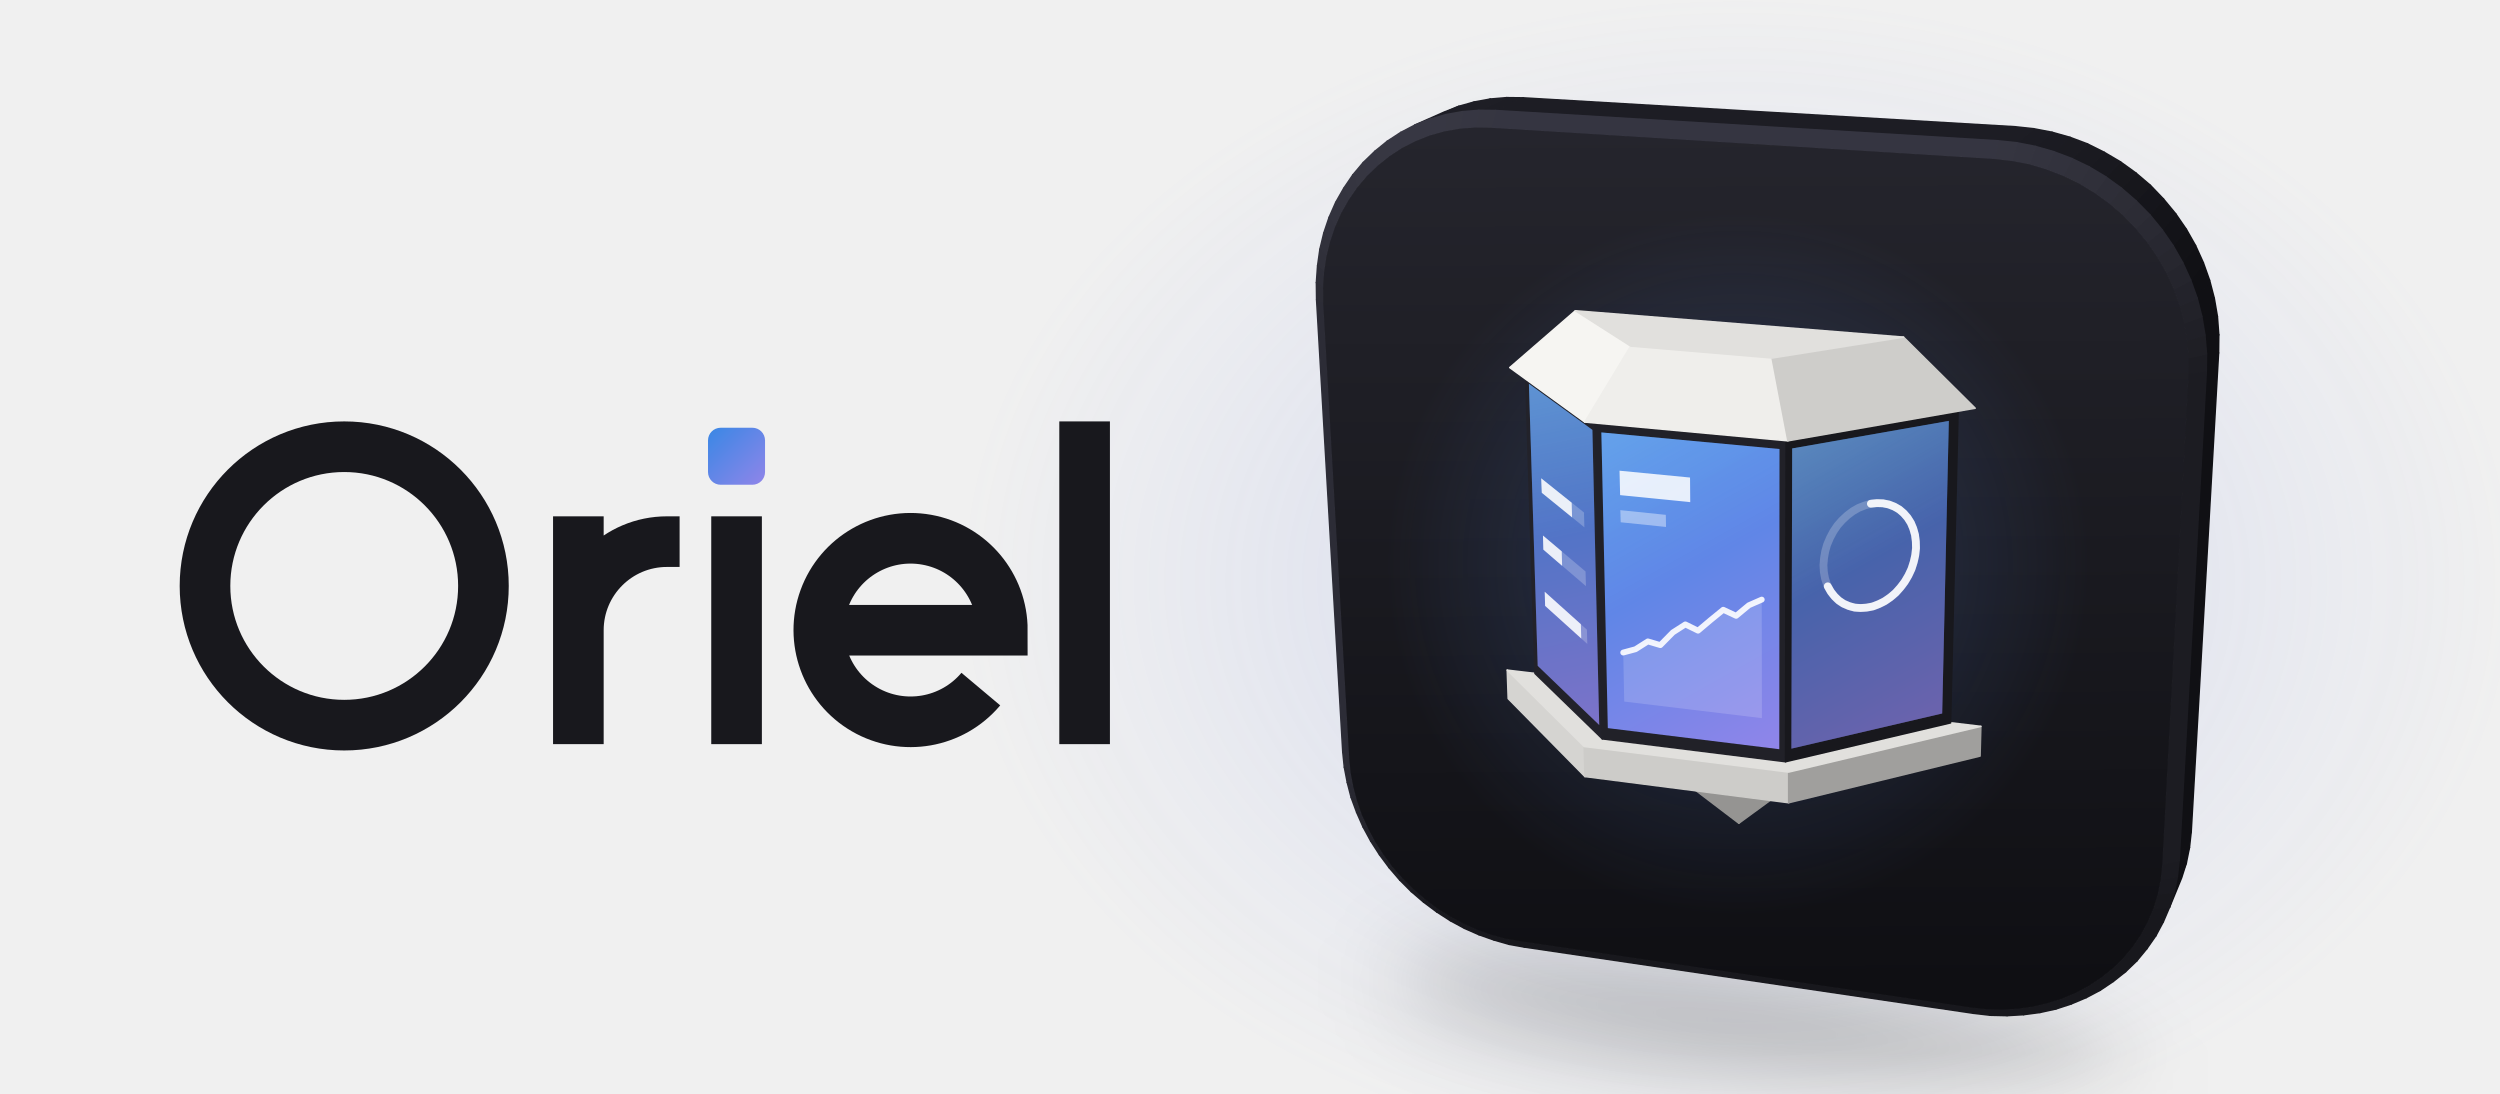
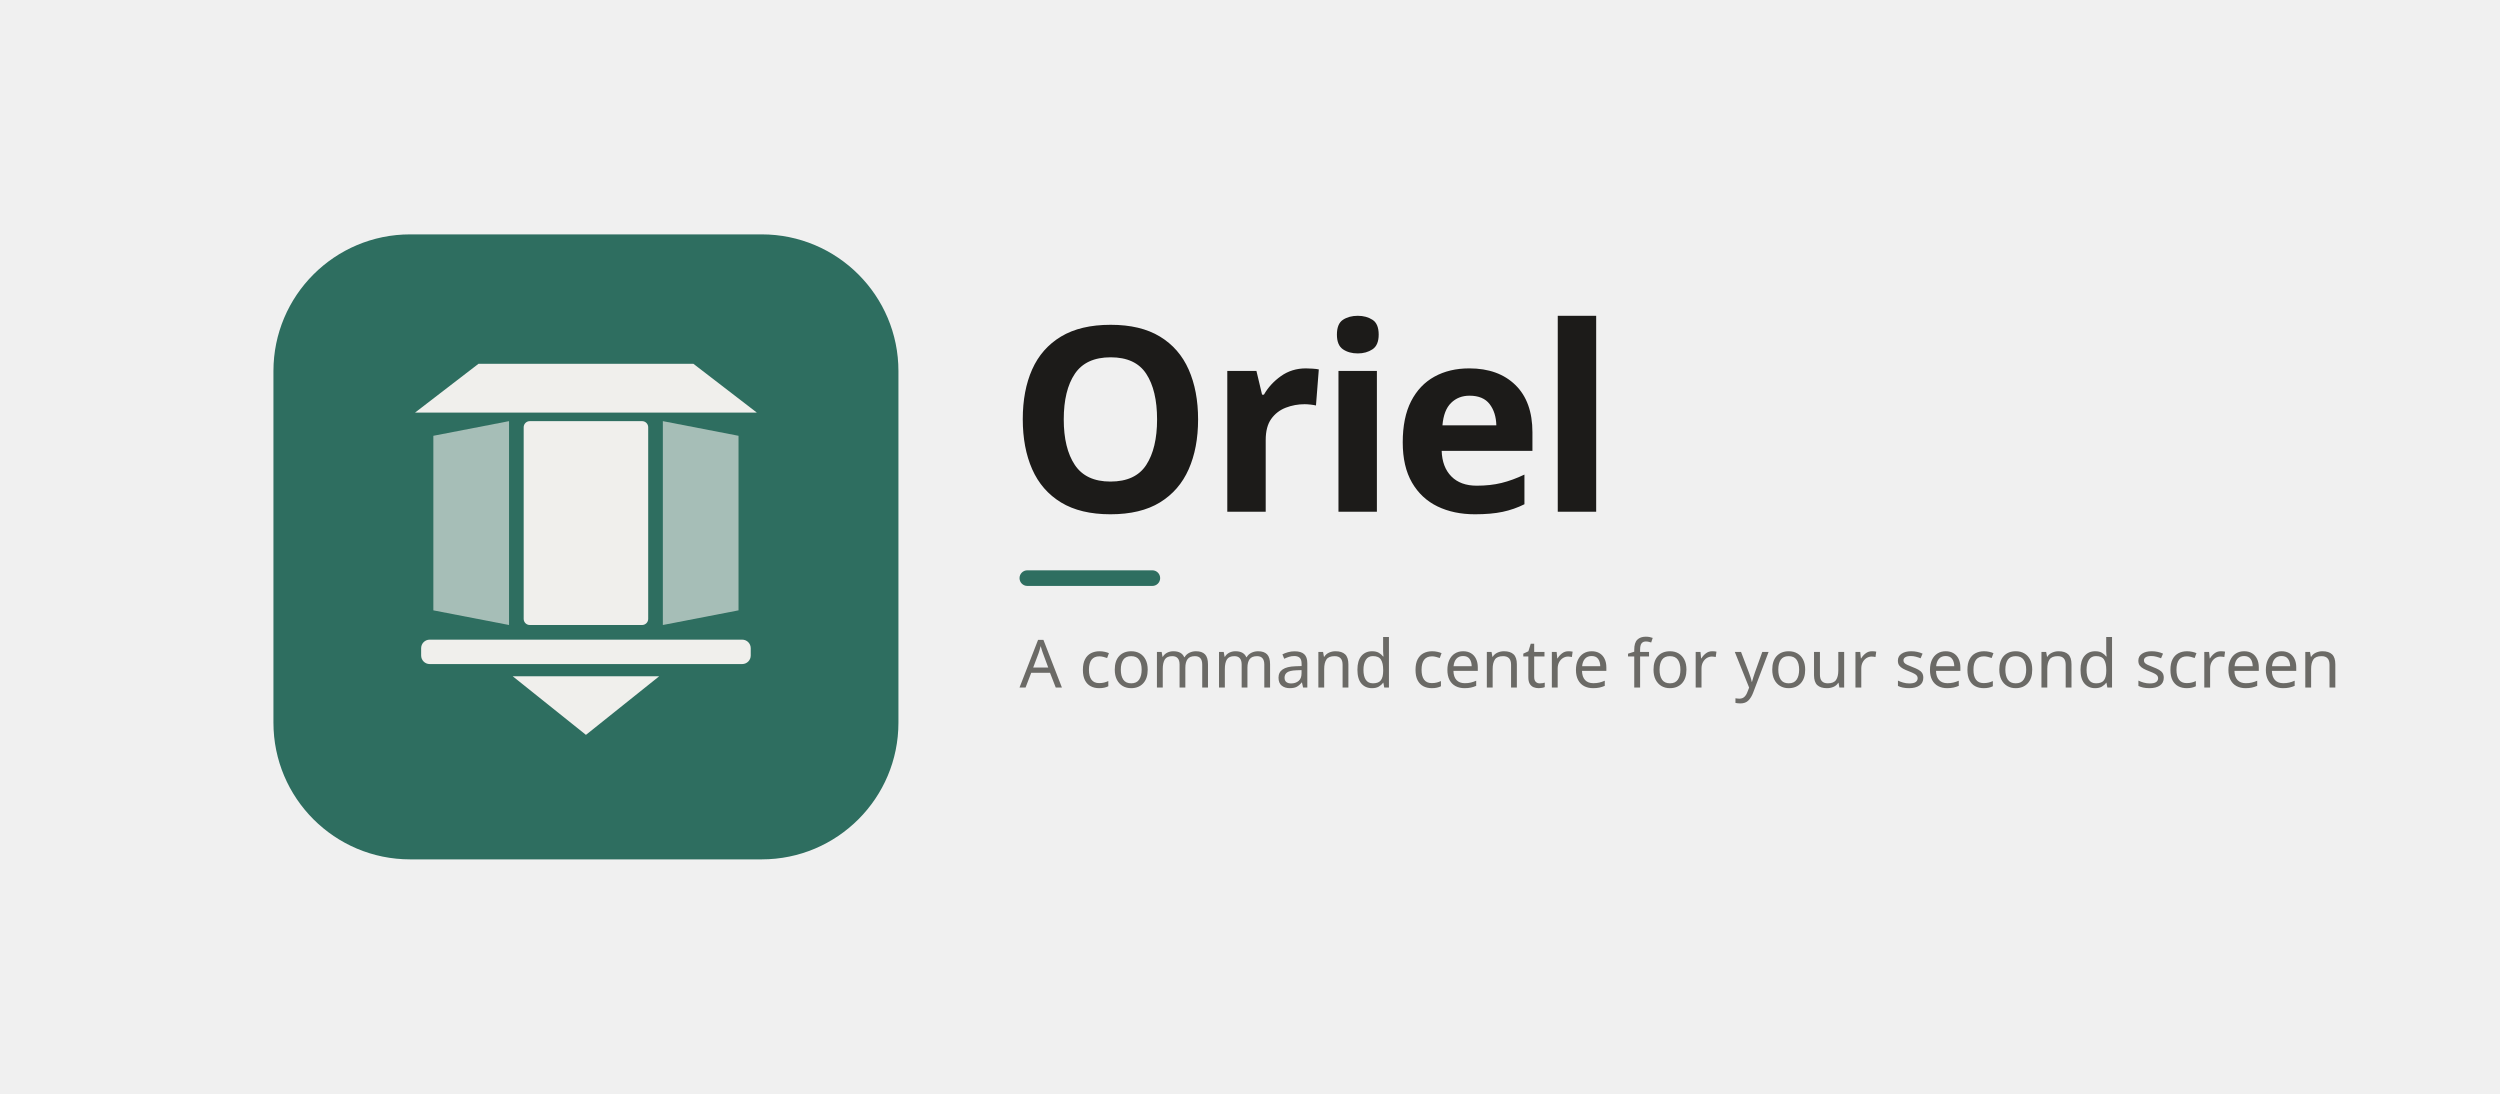
<svg xmlns="http://www.w3.org/2000/svg" viewBox="0 0 1280 560" width="1280" height="560">
-   <defs>
-     <linearGradient id="glass" x1="0" y1="0" x2="1" y2="1">
-       <stop offset="0" stop-color="#3987e5" />
-       <stop offset="1" stop-color="#9085e9" />
-     </linearGradient>
-     <radialGradient id="glow">
-       <stop offset="0" stop-color="#6b86ea" stop-opacity="0.20" />
-       <stop offset="1" stop-color="#6b86ea" stop-opacity="0" />
-     </radialGradient>
-     <filter id="blur" x="-50%" y="-50%" width="200%" height="200%">
-       <feGaussianBlur stdDeviation="22" />
-     </filter>
-     <linearGradient id="face" gradientUnits="userSpaceOnUse" x1="888.7" y1="65.5" x2="890.7" y2="504.6">
-       <stop offset="0" stop-color="#25252d" />
-       <stop offset="1" stop-color="#0f0f13" />
-     </linearGradient>
-     <linearGradient id="pane0" gradientUnits="userSpaceOnUse" x1="782.8" y1="196.5" x2="818.8" y2="371.2">
-       <stop offset="0" stop-color="#3987e5" />
-       <stop offset="1" stop-color="#9085e9" />
-     </linearGradient>
-     <linearGradient id="sheen0" gradientUnits="userSpaceOnUse" x1="782.8" y1="196.5" x2="818.8" y2="371.2">
-       <stop offset="0" stop-color="#fff" stop-opacity="0.22" />
-       <stop offset="0.45" stop-color="#fff" stop-opacity="0" />
-     </linearGradient>
-     <linearGradient id="pane1" gradientUnits="userSpaceOnUse" x1="819.9" y1="221.4" x2="911.0" y2="383.6">
-       <stop offset="0" stop-color="#3987e5" />
-       <stop offset="1" stop-color="#9085e9" />
-     </linearGradient>
-     <linearGradient id="sheen1" gradientUnits="userSpaceOnUse" x1="819.9" y1="221.4" x2="911.0" y2="383.6">
-       <stop offset="0" stop-color="#fff" stop-opacity="0.22" />
-       <stop offset="0.45" stop-color="#fff" stop-opacity="0" />
-     </linearGradient>
-     <linearGradient id="pane2" gradientUnits="userSpaceOnUse" x1="917.6" y1="229.6" x2="994.4" y2="365.3">
-       <stop offset="0" stop-color="#3987e5" />
-       <stop offset="1" stop-color="#9085e9" />
-     </linearGradient>
-     <linearGradient id="sheen2" gradientUnits="userSpaceOnUse" x1="917.6" y1="229.6" x2="994.4" y2="365.3">
-       <stop offset="0" stop-color="#fff" stop-opacity="0.22" />
-       <stop offset="0.45" stop-color="#fff" stop-opacity="0" />
-     </linearGradient>
-     <radialGradient id="spill" gradientUnits="userSpaceOnUse" cx="889.7" cy="288.9" r="180.3">
-       <stop offset="0" stop-color="#5b8cf0" stop-opacity="0.26" />
-       <stop offset="1" stop-color="#5b8cf0" stop-opacity="0" />
-     </radialGradient>
-   </defs>
-   <ellipse cx="889.8" cy="297.4" rx="400" ry="300" fill="url(#glow)" />
-   <polygon points="1092.5,554.3 1089.4,557.3 1082.9,559.8 1073.0,561.7 1059.8,562.9 1043.7,563.4 1025.0,563.2 1003.9,562.3 981.0,560.7 956.6,558.5 931.4,555.7 905.7,552.4 880.0,548.6 854.9,544.4 830.8,539.9 808.2,535.2 787.3,530.4 768.5,525.5 752.1,520.7 738.4,516.0 727.5,511.5 719.6,507.3 714.6,503.4 712.8,499.9 713.9,496.8 718.1,494.2 725.1,492.1 734.9,490.6 747.3,489.6 762.1,489.2 779.0,489.3 797.9,490.1 818.5,491.4 840.4,493.2 863.4,495.6 887.1,498.5 911.1,501.8 935.1,505.5 958.7,509.6 981.5,514.0 1003.2,518.6 1023.2,523.4 1041.4,528.3 1057.3,533.1 1070.5,537.9 1080.9,542.5 1088.1,546.8 1092.0,550.8" fill="#000" fill-opacity="0.22" filter="url(#blur)" />
-   <polygon points="1135.9,180.7 1136.0,171.4 1129.7,181.1 1129.6,190.6" fill="#101014" stroke="#101014" stroke-width="0.8" stroke-linejoin="round" />
-   <polygon points="1136.0,171.4 1135.3,162.0 1128.9,171.5 1129.7,181.1" fill="#101014" stroke="#101014" stroke-width="0.8" stroke-linejoin="round" />
-   <polygon points="1135.3,162.0 1133.7,152.7 1127.3,162.0 1128.9,171.5" fill="#101014" stroke="#101014" stroke-width="0.8" stroke-linejoin="round" />
-   <polygon points="1133.7,152.7 1131.3,143.5 1124.9,152.6 1127.3,162.0" fill="#101014" stroke="#101014" stroke-width="0.8" stroke-linejoin="round" />
-   <polygon points="1131.3,143.5 1128.1,134.5 1121.6,143.4 1124.9,152.6" fill="#101014" stroke="#101014" stroke-width="0.8" stroke-linejoin="round" />
-   <polygon points="1128.1,134.5 1124.1,125.7 1117.5,134.4 1121.6,143.4" fill="#111115" stroke="#111115" stroke-width="0.8" stroke-linejoin="round" />
-   <polygon points="1124.1,125.7 1119.4,117.4 1112.6,125.8 1117.5,134.4" fill="#121216" stroke="#121216" stroke-width="0.8" stroke-linejoin="round" />
-   <polygon points="1119.4,117.4 1113.9,109.4 1107.0,117.7 1112.6,125.8" fill="#131318" stroke="#131318" stroke-width="0.8" stroke-linejoin="round" />
-   <polygon points="1113.9,109.4 1107.7,101.9 1100.7,110.0 1107.0,117.7" fill="#141419" stroke="#141419" stroke-width="0.8" stroke-linejoin="round" />
-   <polygon points="1107.7,101.9 1101.0,94.9 1093.7,102.9 1100.7,110.0" fill="#15151b" stroke="#15151b" stroke-width="0.8" stroke-linejoin="round" />
-   <polygon points="1101.0,94.9 1093.6,88.6 1086.2,96.4 1093.7,102.9" fill="#17171c" stroke="#17171c" stroke-width="0.8" stroke-linejoin="round" />
-   <polygon points="1093.6,88.6 1085.7,82.9 1078.2,90.6 1086.2,96.4" fill="#18181d" stroke="#18181d" stroke-width="0.8" stroke-linejoin="round" />
-   <polygon points="1085.7,82.9 1077.4,78.0 1069.7,85.5 1078.2,90.6" fill="#19191f" stroke="#19191f" stroke-width="0.8" stroke-linejoin="round" />
-   <polygon points="1077.4,78.0 1068.8,73.7 1060.8,81.2 1069.7,85.5" fill="#1a1a20" stroke="#1a1a20" stroke-width="0.8" stroke-linejoin="round" />
-   <polygon points="1068.8,73.7 1059.8,70.3 1051.6,77.7 1060.8,81.2" fill="#1b1b21" stroke="#1b1b21" stroke-width="0.8" stroke-linejoin="round" />
-   <polygon points="1059.8,70.3 1050.6,67.7 1042.2,75.0 1051.6,77.7" fill="#1b1b22" stroke="#1b1b22" stroke-width="0.8" stroke-linejoin="round" />
-   <polygon points="1050.6,67.7 1041.2,65.9 1032.6,73.1 1042.2,75.0" fill="#1c1c23" stroke="#1c1c23" stroke-width="0.8" stroke-linejoin="round" />
-   <polygon points="1041.2,65.9 1031.8,64.9 1023.0,72.1 1032.6,73.1" fill="#1d1d24" stroke="#1d1d24" stroke-width="0.8" stroke-linejoin="round" />
-   <polygon points="1031.8,64.9 779.9,50.1 765.8,56.6 1023.0,72.1" fill="#1d1d24" stroke="#1d1d24" stroke-width="0.8" stroke-linejoin="round" />
-   <polygon points="779.9,50.1 771.4,50.0 757.2,56.5 765.8,56.6" fill="#1d1d24" stroke="#1d1d24" stroke-width="0.8" stroke-linejoin="round" />
-   <polygon points="771.4,50.0 763.1,50.7 748.7,57.2 757.2,56.5" fill="#1e1e25" stroke="#1e1e25" stroke-width="0.8" stroke-linejoin="round" />
-   <polygon points="763.1,50.7 754.9,52.2 740.3,58.7 748.7,57.2" fill="#1e1e25" stroke="#1e1e25" stroke-width="0.8" stroke-linejoin="round" />
-   <polygon points="754.9,52.2 747.0,54.4 732.3,61.0 740.3,58.7" fill="#1e1e26" stroke="#1e1e26" stroke-width="0.8" stroke-linejoin="round" />
-   <polygon points="747.0,54.4 739.4,57.4 724.5,64.0 732.3,61.0" fill="#1e1e26" stroke="#1e1e26" stroke-width="0.8" stroke-linejoin="round" />
-   <polygon points="1117.0,449.4 1119.4,441.8 1113.2,456.8 1110.8,464.5" fill="#101014" stroke="#101014" stroke-width="0.8" stroke-linejoin="round" />
-   <polygon points="1119.4,441.8 1121.0,433.9 1114.8,448.7 1113.2,456.8" fill="#101014" stroke="#101014" stroke-width="0.8" stroke-linejoin="round" />
-   <polygon points="1121.0,433.9 1121.9,425.7 1115.7,440.5 1114.8,448.7" fill="#101014" stroke="#101014" stroke-width="0.8" stroke-linejoin="round" />
-   <polygon points="1121.9,425.7 1135.9,180.7 1129.6,190.6 1115.7,440.5" fill="#101014" stroke="#101014" stroke-width="0.8" stroke-linejoin="round" />
-   <polygon points="1129.6,190.6 1129.7,181.1 1120.6,183.1 1120.5,192.0" fill="#1d1d23" stroke="#1d1d23" stroke-width="0.8" stroke-linejoin="round" />
-   <polygon points="1129.7,181.1 1128.9,171.5 1119.8,174.2 1120.6,183.1" fill="#1f1f25" stroke="#1f1f25" stroke-width="0.8" stroke-linejoin="round" />
-   <polygon points="1128.9,171.5 1127.3,162.0 1118.3,165.3 1119.8,174.2" fill="#202027" stroke="#202027" stroke-width="0.8" stroke-linejoin="round" />
-   <polygon points="1127.3,162.0 1124.9,152.6 1116.0,156.5 1118.3,165.3" fill="#222229" stroke="#222229" stroke-width="0.8" stroke-linejoin="round" />
-   <polygon points="1124.9,152.6 1121.6,143.4 1112.9,147.9 1116.0,156.5" fill="#23232b" stroke="#23232b" stroke-width="0.8" stroke-linejoin="round" />
-   <polygon points="1121.6,143.4 1117.5,134.4 1109.1,139.6 1112.9,147.9" fill="#25252d" stroke="#25252d" stroke-width="0.8" stroke-linejoin="round" />
-   <polygon points="1117.5,134.4 1112.6,125.8 1104.5,131.6 1109.1,139.6" fill="#27272f" stroke="#27272f" stroke-width="0.8" stroke-linejoin="round" />
-   <polygon points="1112.6,125.8 1107.0,117.7 1099.3,124.0 1104.5,131.6" fill="#282831" stroke="#282831" stroke-width="0.8" stroke-linejoin="round" />
-   <polygon points="1107.0,117.7 1100.7,110.0 1093.4,116.9 1099.3,124.0" fill="#2a2a33" stroke="#2a2a33" stroke-width="0.8" stroke-linejoin="round" />
-   <polygon points="1100.7,110.0 1093.7,102.9 1086.9,110.2 1093.4,116.9" fill="#2c2c35" stroke="#2c2c35" stroke-width="0.8" stroke-linejoin="round" />
-   <polygon points="1093.7,102.9 1086.2,96.4 1079.9,104.2 1086.9,110.2" fill="#2d2d36" stroke="#2d2d36" stroke-width="0.8" stroke-linejoin="round" />
-   <polygon points="1086.2,96.4 1078.2,90.6 1072.4,98.8 1079.9,104.2" fill="#2e2e38" stroke="#2e2e38" stroke-width="0.8" stroke-linejoin="round" />
-   <polygon points="1078.2,90.6 1069.7,85.5 1064.5,94.0 1072.4,98.8" fill="#30303a" stroke="#30303a" stroke-width="0.8" stroke-linejoin="round" />
-   <polygon points="1069.7,85.5 1060.8,81.2 1056.2,90.0 1064.5,94.0" fill="#31313b" stroke="#31313b" stroke-width="0.8" stroke-linejoin="round" />
-   <polygon points="1060.8,81.2 1051.6,77.7 1047.6,86.7 1056.2,90.0" fill="#32323d" stroke="#32323d" stroke-width="0.8" stroke-linejoin="round" />
-   <polygon points="1051.6,77.7 1042.2,75.0 1038.9,84.1 1047.6,86.7" fill="#33333e" stroke="#33333e" stroke-width="0.8" stroke-linejoin="round" />
-   <polygon points="1042.2,75.0 1032.6,73.1 1029.9,82.4 1038.9,84.1" fill="#34343f" stroke="#34343f" stroke-width="0.8" stroke-linejoin="round" />
-   <polygon points="1032.6,73.1 1023.0,72.1 1021.0,81.4 1029.9,82.4" fill="#353540" stroke="#353540" stroke-width="0.8" stroke-linejoin="round" />
-   <polygon points="1023.0,72.1 765.8,56.6 763.2,65.4 1021.0,81.4" fill="#353541" stroke="#353541" stroke-width="0.8" stroke-linejoin="round" />
-   <polygon points="765.8,56.6 757.2,56.5 755.1,65.3 763.2,65.4" fill="#363641" stroke="#363641" stroke-width="0.8" stroke-linejoin="round" />
-   <polygon points="757.2,56.5 748.7,57.2 747.2,65.9 755.1,65.3" fill="#363642" stroke="#363642" stroke-width="0.8" stroke-linejoin="round" />
-   <polygon points="748.7,57.2 740.3,58.7 739.4,67.3 747.2,65.9" fill="#373742" stroke="#373742" stroke-width="0.8" stroke-linejoin="round" />
-   <polygon points="740.3,58.7 732.3,61.0 731.9,69.4 739.4,67.3" fill="#373743" stroke="#373743" stroke-width="0.8" stroke-linejoin="round" />
-   <polygon points="732.3,61.0 724.5,64.0 724.7,72.3 731.9,69.4" fill="#373743" stroke="#373743" stroke-width="0.8" stroke-linejoin="round" />
-   <polygon points="724.5,64.0 717.2,67.8 717.8,75.8 724.7,72.3" fill="#373743" stroke="#373743" stroke-width="0.8" stroke-linejoin="round" />
-   <polygon points="717.2,67.8 710.3,72.3 711.4,80.0 717.8,75.8" fill="#373743" stroke="#373743" stroke-width="0.8" stroke-linejoin="round" />
-   <polygon points="710.3,72.3 703.9,77.5 705.4,84.8 711.4,80.0" fill="#373742" stroke="#373742" stroke-width="0.8" stroke-linejoin="round" />
-   <polygon points="703.9,77.5 698.0,83.2 699.9,90.1 705.4,84.8" fill="#363642" stroke="#363642" stroke-width="0.8" stroke-linejoin="round" />
-   <polygon points="698.0,83.2 692.7,89.5 694.9,96.0 699.9,90.1" fill="#363641" stroke="#363641" stroke-width="0.8" stroke-linejoin="round" />
-   <polygon points="692.7,89.5 688.0,96.4 690.5,102.4 694.9,96.0" fill="#353540" stroke="#353540" stroke-width="0.8" stroke-linejoin="round" />
-   <polygon points="688.0,96.4 683.9,103.6 686.7,109.1 690.5,102.4" fill="#34343f" stroke="#34343f" stroke-width="0.8" stroke-linejoin="round" />
-   <polygon points="683.9,103.6 680.5,111.3 683.5,116.3 686.7,109.1" fill="#33333e" stroke="#33333e" stroke-width="0.8" stroke-linejoin="round" />
-   <polygon points="680.5,111.3 677.8,119.3 681.0,123.8 683.5,116.3" fill="#32323d" stroke="#32323d" stroke-width="0.8" stroke-linejoin="round" />
-   <polygon points="677.8,119.3 675.8,127.6 679.1,131.5 681.0,123.8" fill="#31313b" stroke="#31313b" stroke-width="0.8" stroke-linejoin="round" />
-   <polygon points="675.8,127.6 674.6,136.1 677.9,139.5 679.1,131.5" fill="#30303a" stroke="#30303a" stroke-width="0.8" stroke-linejoin="round" />
-   <polygon points="674.6,136.1 674.0,144.7 677.4,147.5 677.9,139.5" fill="#2e2e38" stroke="#2e2e38" stroke-width="0.8" stroke-linejoin="round" />
-   <polygon points="674.0,144.7 674.1,153.5 677.5,155.7 677.4,147.5" fill="#2d2d36" stroke="#2d2d36" stroke-width="0.8" stroke-linejoin="round" />
-   <polygon points="674.1,153.5 687.5,385.0 690.8,388.4 677.5,155.7" fill="#2c2c36" stroke="#2c2c36" stroke-width="0.8" stroke-linejoin="round" />
-   <polygon points="687.5,385.0 688.3,392.8 691.5,395.6 690.8,388.4" fill="#2c2c35" stroke="#2c2c35" stroke-width="0.8" stroke-linejoin="round" />
-   <polygon points="688.3,392.8 689.8,400.6 692.9,402.9 691.5,395.6" fill="#2a2a33" stroke="#2a2a33" stroke-width="0.8" stroke-linejoin="round" />
-   <polygon points="689.8,400.6 691.8,408.3 694.8,410.1 692.9,402.9" fill="#282831" stroke="#282831" stroke-width="0.8" stroke-linejoin="round" />
-   <polygon points="691.8,408.3 694.6,415.9 697.3,417.3 694.8,410.1" fill="#27272f" stroke="#27272f" stroke-width="0.8" stroke-linejoin="round" />
-   <polygon points="694.6,415.9 697.9,423.4 700.5,424.2 697.3,417.3" fill="#25252d" stroke="#25252d" stroke-width="0.8" stroke-linejoin="round" />
-   <polygon points="697.9,423.4 701.8,430.6 704.1,431.0 700.5,424.2" fill="#23232b" stroke="#23232b" stroke-width="0.8" stroke-linejoin="round" />
-   <polygon points="701.8,430.6 706.3,437.6 708.3,437.5 704.1,431.0" fill="#222229" stroke="#222229" stroke-width="0.8" stroke-linejoin="round" />
-   <polygon points="706.3,437.6 711.2,444.2 712.9,443.8 708.3,437.5" fill="#202027" stroke="#202027" stroke-width="0.8" stroke-linejoin="round" />
-   <polygon points="711.2,444.2 716.7,450.6 718.1,449.7 712.9,443.8" fill="#1f1f25" stroke="#1f1f25" stroke-width="0.8" stroke-linejoin="round" />
-   <polygon points="716.7,450.6 722.6,456.5 723.6,455.2 718.1,449.7" fill="#1d1d23" stroke="#1d1d23" stroke-width="0.8" stroke-linejoin="round" />
-   <polygon points="722.6,456.5 728.9,461.9 729.5,460.3 723.6,455.2" fill="#1b1b21" stroke="#1b1b21" stroke-width="0.8" stroke-linejoin="round" />
-   <polygon points="728.9,461.9 735.6,466.9 735.7,465.0 729.5,460.3" fill="#1a1a20" stroke="#1a1a20" stroke-width="0.8" stroke-linejoin="round" />
-   <polygon points="735.6,466.9 742.6,471.4 742.3,469.1 735.7,465.0" fill="#19191e" stroke="#19191e" stroke-width="0.8" stroke-linejoin="round" />
-   <polygon points="742.6,471.4 749.8,475.3 749.1,472.8 742.3,469.1" fill="#18181d" stroke="#18181d" stroke-width="0.8" stroke-linejoin="round" />
-   <polygon points="749.8,475.3 757.3,478.6 756.1,475.9 749.1,472.8" fill="#18181d" stroke="#18181d" stroke-width="0.8" stroke-linejoin="round" />
-   <polygon points="757.3,478.6 765.0,481.3 763.2,478.5 756.1,475.9" fill="#18181d" stroke="#18181d" stroke-width="0.8" stroke-linejoin="round" />
-   <polygon points="765.0,481.3 772.7,483.5 770.5,480.5 763.2,478.5" fill="#18181d" stroke="#18181d" stroke-width="0.8" stroke-linejoin="round" />
-   <polygon points="772.7,483.5 780.5,484.9 777.8,481.8 770.5,480.5" fill="#18181d" stroke="#18181d" stroke-width="0.8" stroke-linejoin="round" />
-   <polygon points="780.5,484.9 1010.4,518.8 1008.9,515.8 777.8,481.8" fill="#18181d" stroke="#18181d" stroke-width="0.8" stroke-linejoin="round" />
-   <polygon points="1010.4,518.8 1019.0,519.8 1016.9,516.7 1008.9,515.8" fill="#18181d" stroke="#18181d" stroke-width="0.8" stroke-linejoin="round" />
-   <polygon points="1019.0,519.8 1027.6,520.0 1025.0,516.9 1016.9,516.7" fill="#18181d" stroke="#18181d" stroke-width="0.8" stroke-linejoin="round" />
-   <polygon points="1027.6,520.0 1036.1,519.5 1032.9,516.5 1025.0,516.9" fill="#18181d" stroke="#18181d" stroke-width="0.8" stroke-linejoin="round" />
-   <polygon points="1036.1,519.5 1044.4,518.4 1040.7,515.4 1032.9,516.5" fill="#18181d" stroke="#18181d" stroke-width="0.8" stroke-linejoin="round" />
-   <polygon points="1044.4,518.4 1052.6,516.6 1048.3,513.6 1040.7,515.4" fill="#18181d" stroke="#18181d" stroke-width="0.8" stroke-linejoin="round" />
-   <polygon points="1052.6,516.6 1060.5,514.0 1055.7,511.3 1048.3,513.6" fill="#18181d" stroke="#18181d" stroke-width="0.8" stroke-linejoin="round" />
-   <polygon points="1060.5,514.0 1068.1,510.8 1062.8,508.3 1055.7,511.3" fill="#18181d" stroke="#18181d" stroke-width="0.8" stroke-linejoin="round" />
-   <polygon points="1068.1,510.8 1075.3,507.0 1069.5,504.7 1062.8,508.3" fill="#18181d" stroke="#18181d" stroke-width="0.8" stroke-linejoin="round" />
-   <polygon points="1075.3,507.0 1082.0,502.5 1075.8,500.5 1069.5,504.7" fill="#18181d" stroke="#18181d" stroke-width="0.8" stroke-linejoin="round" />
-   <polygon points="1082.0,502.5 1088.3,497.5 1081.7,495.8 1075.8,500.5" fill="#18181d" stroke="#18181d" stroke-width="0.8" stroke-linejoin="round" />
-   <polygon points="1088.3,497.5 1094.1,491.9 1087.1,490.5 1081.7,495.8" fill="#18181d" stroke="#18181d" stroke-width="0.8" stroke-linejoin="round" />
-   <polygon points="1094.1,491.9 1099.2,485.7 1091.9,484.8 1087.1,490.5" fill="#18181d" stroke="#18181d" stroke-width="0.8" stroke-linejoin="round" />
-   <polygon points="1099.2,485.7 1103.8,479.1 1096.1,478.6 1091.9,484.8" fill="#18181d" stroke="#18181d" stroke-width="0.8" stroke-linejoin="round" />
-   <polygon points="1103.8,479.1 1107.6,472.0 1099.6,472.0 1096.1,478.6" fill="#18181d" stroke="#18181d" stroke-width="0.8" stroke-linejoin="round" />
-   <polygon points="1107.6,472.0 1110.8,464.5 1102.6,465.0 1099.6,472.0" fill="#18181d" stroke="#18181d" stroke-width="0.8" stroke-linejoin="round" />
-   <polygon points="1110.8,464.5 1113.2,456.8 1104.8,457.7 1102.6,465.0" fill="#19191e" stroke="#19191e" stroke-width="0.8" stroke-linejoin="round" />
-   <polygon points="1113.2,456.8 1114.8,448.7 1106.3,450.2 1104.8,457.7" fill="#1a1a20" stroke="#1a1a20" stroke-width="0.8" stroke-linejoin="round" />
-   <polygon points="1114.8,448.7 1115.7,440.5 1107.1,442.5 1106.3,450.2" fill="#1b1b21" stroke="#1b1b21" stroke-width="0.8" stroke-linejoin="round" />
-   <polygon points="1115.7,440.5 1129.6,190.6 1120.5,192.0 1107.1,442.5" fill="#1c1c22" stroke="#1c1c22" stroke-width="0.8" stroke-linejoin="round" />
-   <polygon points="1120.5,192.0 1120.6,183.1 1119.8,174.2 1118.3,165.3 1116.0,156.5 1112.9,147.9 1109.1,139.6 1104.5,131.6 1099.3,124.0 1093.4,116.9 1086.9,110.2 1079.9,104.2 1072.4,98.8 1064.5,94.0 1056.2,90.0 1047.6,86.7 1038.9,84.1 1029.9,82.4 1021.0,81.4 763.2,65.4 755.1,65.3 747.2,65.9 739.4,67.3 731.9,69.4 724.7,72.3 717.8,75.8 711.4,80.0 705.4,84.8 699.9,90.1 694.9,96.0 690.5,102.4 686.7,109.1 683.5,116.3 681.0,123.8 679.1,131.5 677.9,139.5 677.4,147.5 677.5,155.7 690.8,388.4 691.5,395.6 692.9,402.9 694.8,410.1 697.3,417.3 700.5,424.2 704.1,431.0 708.3,437.5 712.9,443.8 718.1,449.7 723.6,455.2 729.5,460.3 735.7,465.0 742.3,469.1 749.1,472.8 756.1,475.9 763.2,478.5 770.5,480.5 777.8,481.8 1008.9,515.8 1016.9,516.7 1025.0,516.9 1032.9,516.5 1040.7,515.4 1048.3,513.6 1055.7,511.3 1062.8,508.3 1069.5,504.7 1075.8,500.5 1081.7,495.8 1087.1,490.5 1091.9,484.8 1096.1,478.6 1099.6,472.0 1102.6,465.0 1104.8,457.7 1106.3,450.2 1107.1,442.5" fill="url(#face)" />
-   <polygon points="1120.5,192.0 1120.6,183.1 1119.8,174.2 1118.3,165.3 1116.0,156.5 1112.9,147.9 1109.1,139.6 1104.5,131.6 1099.3,124.0 1093.4,116.9 1086.9,110.2 1079.9,104.2 1072.4,98.8 1064.5,94.0 1056.2,90.0 1047.6,86.7 1038.9,84.1 1029.9,82.4 1021.0,81.4 763.2,65.4 755.1,65.3 747.2,65.9 739.4,67.3 731.9,69.4 724.7,72.3 717.8,75.8 711.4,80.0 705.4,84.8 699.9,90.1 694.9,96.0 690.5,102.4 686.7,109.1 683.5,116.3 681.0,123.8 679.1,131.5 677.9,139.5 677.4,147.5 677.5,155.7 690.8,388.4 691.5,395.6 692.9,402.9 694.8,410.1 697.3,417.3 700.5,424.2 704.1,431.0 708.3,437.5 712.9,443.8 718.1,449.7 723.6,455.2 729.5,460.3 735.7,465.0 742.3,469.1 749.1,472.8 756.1,475.9 763.2,478.5 770.5,480.5 777.8,481.8 1008.9,515.8 1016.9,516.7 1025.0,516.9 1032.9,516.5 1040.7,515.4 1048.3,513.6 1055.7,511.3 1062.8,508.3 1069.5,504.7 1075.8,500.5 1081.7,495.8 1087.1,490.5 1091.9,484.8 1096.1,478.6 1099.6,472.0 1102.6,465.0 1104.8,457.7 1106.3,450.2 1107.1,442.5" fill="url(#spill)" />
-   <polygon points="839.9,371.6 851.0,391.6 901.2,398.0 941.4,384.1" fill="#e1e0dd" stroke="#e1e0dd" stroke-width="0.8" stroke-linejoin="round" />
-   <polygon points="851.0,391.6 901.2,398.0 890.3,421.5" fill="#959492" stroke="#959492" stroke-width="0.8" stroke-linejoin="round" />
-   <polygon points="901.2,398.0 941.4,384.1 890.3,421.5" fill="#959492" stroke="#959492" stroke-width="0.8" stroke-linejoin="round" />
-   <polygon points="772.2,357.7 811.5,397.6 811.1,382.2 771.7,343.1" fill="#d5d4d1" stroke="#d5d4d1" stroke-width="0.8" stroke-linejoin="round" />
-   <polygon points="811.5,397.6 915.8,411.0 915.8,395.3 811.1,382.2" fill="#cdccc9" stroke="#cdccc9" stroke-width="0.8" stroke-linejoin="round" />
-   <polygon points="915.8,411.0 1013.8,387.1 1014.2,371.9 915.8,395.3" fill="#a09f9d" stroke="#a09f9d" stroke-width="0.8" stroke-linejoin="round" />
-   <polygon points="771.7,343.1 811.1,382.2 915.8,395.3 1014.2,371.9" fill="#e1e0dd" stroke="#e1e0dd" stroke-width="0.8" stroke-linejoin="round" />
-   <polygon points="785.9,344.8 820.4,378.3 816.7,214.5 781.0,188.9" fill="#22222a" stroke="#22222a" stroke-width="0.8" stroke-linejoin="round" />
-   <polygon points="820.4,378.3 914.2,390.0 914.5,223.5 816.7,214.5" fill="#212128" stroke="#212128" stroke-width="0.8" stroke-linejoin="round" />
-   <polygon points="914.2,390.0 998.7,370.1 1002.6,208.2 914.5,223.5" fill="#18181d" stroke="#18181d" stroke-width="0.8" stroke-linejoin="round" />
-   <polygon points="781.0,188.9 816.7,214.5 914.5,223.5 1002.6,208.2" fill="#25252d" stroke="#25252d" stroke-width="0.8" stroke-linejoin="round" />
-   <polygon points="782.8,196.5 815.3,220.1 818.8,371.2 787.3,340.9" fill="url(#pane0)" />
-   <polygon points="782.8,196.5 815.3,220.1 818.8,371.2 787.3,340.9" fill="#000" fill-opacity="0.14" />
-   <polygon points="789.1,244.9 811.0,262.4 811.2,270.0 789.4,252.3" fill="#fff" fill-opacity="0.22" />
-   <polygon points="789.1,244.9 804.7,257.4 804.9,264.9 789.4,252.3" fill="#fff" fill-opacity="0.85" />
-   <polygon points="790.0,274.2 811.8,292.6 812.0,300.1 790.2,281.4" fill="#fff" fill-opacity="0.22" />
-   <polygon points="790.0,274.2 799.6,282.3 799.8,289.7 790.2,281.4" fill="#fff" fill-opacity="0.85" />
-   <polygon points="790.9,303.0 812.5,322.4 812.7,329.7 791.1,310.2" fill="#fff" fill-opacity="0.22" />
-   <polygon points="790.9,303.0 809.4,319.6 809.6,326.9 791.1,310.2" fill="#fff" fill-opacity="0.85" />
-   <polygon points="782.8,196.5 815.3,220.1 818.8,371.2 787.3,340.9" fill="url(#sheen0)" />
-   <polygon points="819.9,221.4 911.1,229.9 911.0,383.6 823.2,372.8" fill="url(#pane1)" />
-   <polygon points="831.1,334.1 837.4,332.4 843.7,328.4 850.1,330.3 856.5,323.8 862.9,319.7 869.4,322.9 875.8,317.5 882.3,312.2 888.9,315.3 895.4,309.9 902.0,307.0 902.1,367.7 831.6,359.2" fill="#fff" fill-opacity="0.16" />
-   <polyline points="831.1,334.1 837.4,332.4 843.7,328.4 850.1,330.3 856.5,323.8 862.9,319.7 869.4,322.9 875.8,317.5 882.3,312.2 888.9,315.3 895.4,309.9 902.0,307.0" fill="none" stroke="#fff" stroke-opacity="0.9" stroke-width="3" stroke-linejoin="round" stroke-linecap="round" />
-   <polygon points="829.2,241.0 865.3,244.5 865.4,257.1 829.5,253.5" fill="#fff" fill-opacity="0.85" />
-   <polygon points="829.6,261.2 852.9,263.6 853.0,269.8 829.8,267.4" fill="#fff" fill-opacity="0.4" />
-   <polygon points="819.9,221.4 911.1,229.9 911.0,383.6 823.2,372.8" fill="url(#sheen1)" />
-   <polygon points="917.6,229.6 997.8,215.5 994.4,365.3 917.2,383.3" fill="url(#pane2)" />
-   <polygon points="917.6,229.6 997.8,215.5 994.4,365.3 917.2,383.3" fill="#000" fill-opacity="0.26" />
-   <polyline points="957.9,257.9 961.0,257.6 964.0,257.7 966.9,258.3 969.7,259.3 972.2,260.7 974.5,262.6 976.5,264.8 978.1,267.3 979.4,270.2 980.3,273.3 980.9,276.5 981.0,279.9 980.7,283.4 980.1,286.9 979.0,290.3 977.6,293.6 975.9,296.8 973.9,299.8 971.5,302.5 969.0,304.9 966.2,307.0 963.3,308.7 960.3,310.0 957.2,310.9 954.1,311.3 951.1,311.3 948.2,310.8 945.4,309.8 942.8,308.5 940.5,306.7 938.5,304.5 936.8,302.0 935.4,299.2 934.4,296.1 933.8,292.8 933.6,289.4 933.9,285.8 934.5,282.3 935.5,278.8 937.0,275.3 938.7,272.1 940.8,269.0 943.2,266.3 945.9,263.8 948.7,261.7 951.7,260.0 954.8,258.8 957.9,257.9" fill="none" stroke="#fff" stroke-opacity="0.22" stroke-width="4" />
-   <polyline points="957.9,257.9 961.0,257.6 964.1,257.7 967.1,258.3 969.9,259.4 972.5,260.9 974.7,262.8 976.7,265.1 978.4,267.8 979.6,270.7 980.5,273.9 980.9,277.3 981.0,280.7 980.6,284.3 979.8,287.8 978.7,291.3 977.1,294.7 975.2,297.9 973.0,300.8 970.6,303.5 967.9,305.8 965.0,307.8 962.0,309.3 958.9,310.5 955.7,311.1 952.6,311.3 949.6,311.1 946.7,310.3 943.9,309.1 941.5,307.5 939.3,305.4 937.4,303.0 935.8,300.2" fill="none" stroke="#fff" stroke-opacity="0.9" stroke-width="4" stroke-linecap="round" />
-   <polygon points="917.6,229.6 997.8,215.5 994.4,365.3 917.2,383.3" fill="url(#sheen2)" />
-   <polygon points="773.0,188.2 811.4,216.1 834.9,177.2 806.6,159.1" fill="#f6f5f2" stroke="#f6f5f2" stroke-width="0.8" stroke-linejoin="round" />
-   <polygon points="811.4,216.1 915.4,225.7 907.3,183.3 834.9,177.2" fill="#efeeeb" stroke="#efeeeb" stroke-width="0.8" stroke-linejoin="round" />
-   <polygon points="915.4,225.7 1011.3,209.0 974.6,172.6 907.3,183.3" fill="#cecdca" stroke="#cecdca" stroke-width="0.8" stroke-linejoin="round" />
-   <polygon points="806.6,159.1 834.9,177.2 907.3,183.3 974.6,172.6" fill="#e1e0dd" stroke="#e1e0dd" stroke-width="0.8" stroke-linejoin="round" />
-   <g transform="translate(92.0 219.0) scale(1.620)" fill="none" stroke="#18181d" stroke-width="16">
-     <circle cx="52" cy="50" r="44" />
-     <path d="M126 100V28M126 64a28 28 0 0 1 28-28h4" />
-     <path d="M176 100V28" />
-     <path d="M202 64h58a29 29 0 1 0-6.8 18.6" />
-     <path d="M286 100V-2" />
+   <g transform="translate(140,120) scale(0.3125)">
+     <rect width="1024" height="1024" rx="224" fill="#2e6e60" />
+     <g fill="#f0efec">
+       <polygon points="232,292 336,212 688,212 792,292" />
+       <polygon points="262,330 386,306 386,640 262,616" fill-opacity="0.62" />
+       <rect x="410" y="306" width="204" height="334" rx="10" />
+       <polygon points="762,330 638,306 638,640 762,616" fill-opacity="0.62" />
+       <rect x="242" y="664" width="540" height="40" rx="14" />
+       <polygon points="392,724 632,724 512,820" />
+     </g>
  </g>
-   <rect x="362.5" y="219.0" width="29.2" height="29.2" rx="6.5" fill="url(#glass)" />
+   <text x="516" y="262" font-size="132" font-weight="700" letter-spacing="-3" fill="#1c1b19" font-family="Segoe UI Variable Display, Segoe UI, system-ui, -apple-system, sans-serif">Oriel</text>
+   <rect x="522" y="292" width="72" height="8" rx="4" fill="#2e6e60" />
+   <text x="522" y="352" font-size="34" fill="#6b6a66" font-family="Segoe UI Variable Display, Segoe UI, system-ui, -apple-system, sans-serif">A command centre for your second screen</text>
</svg>
